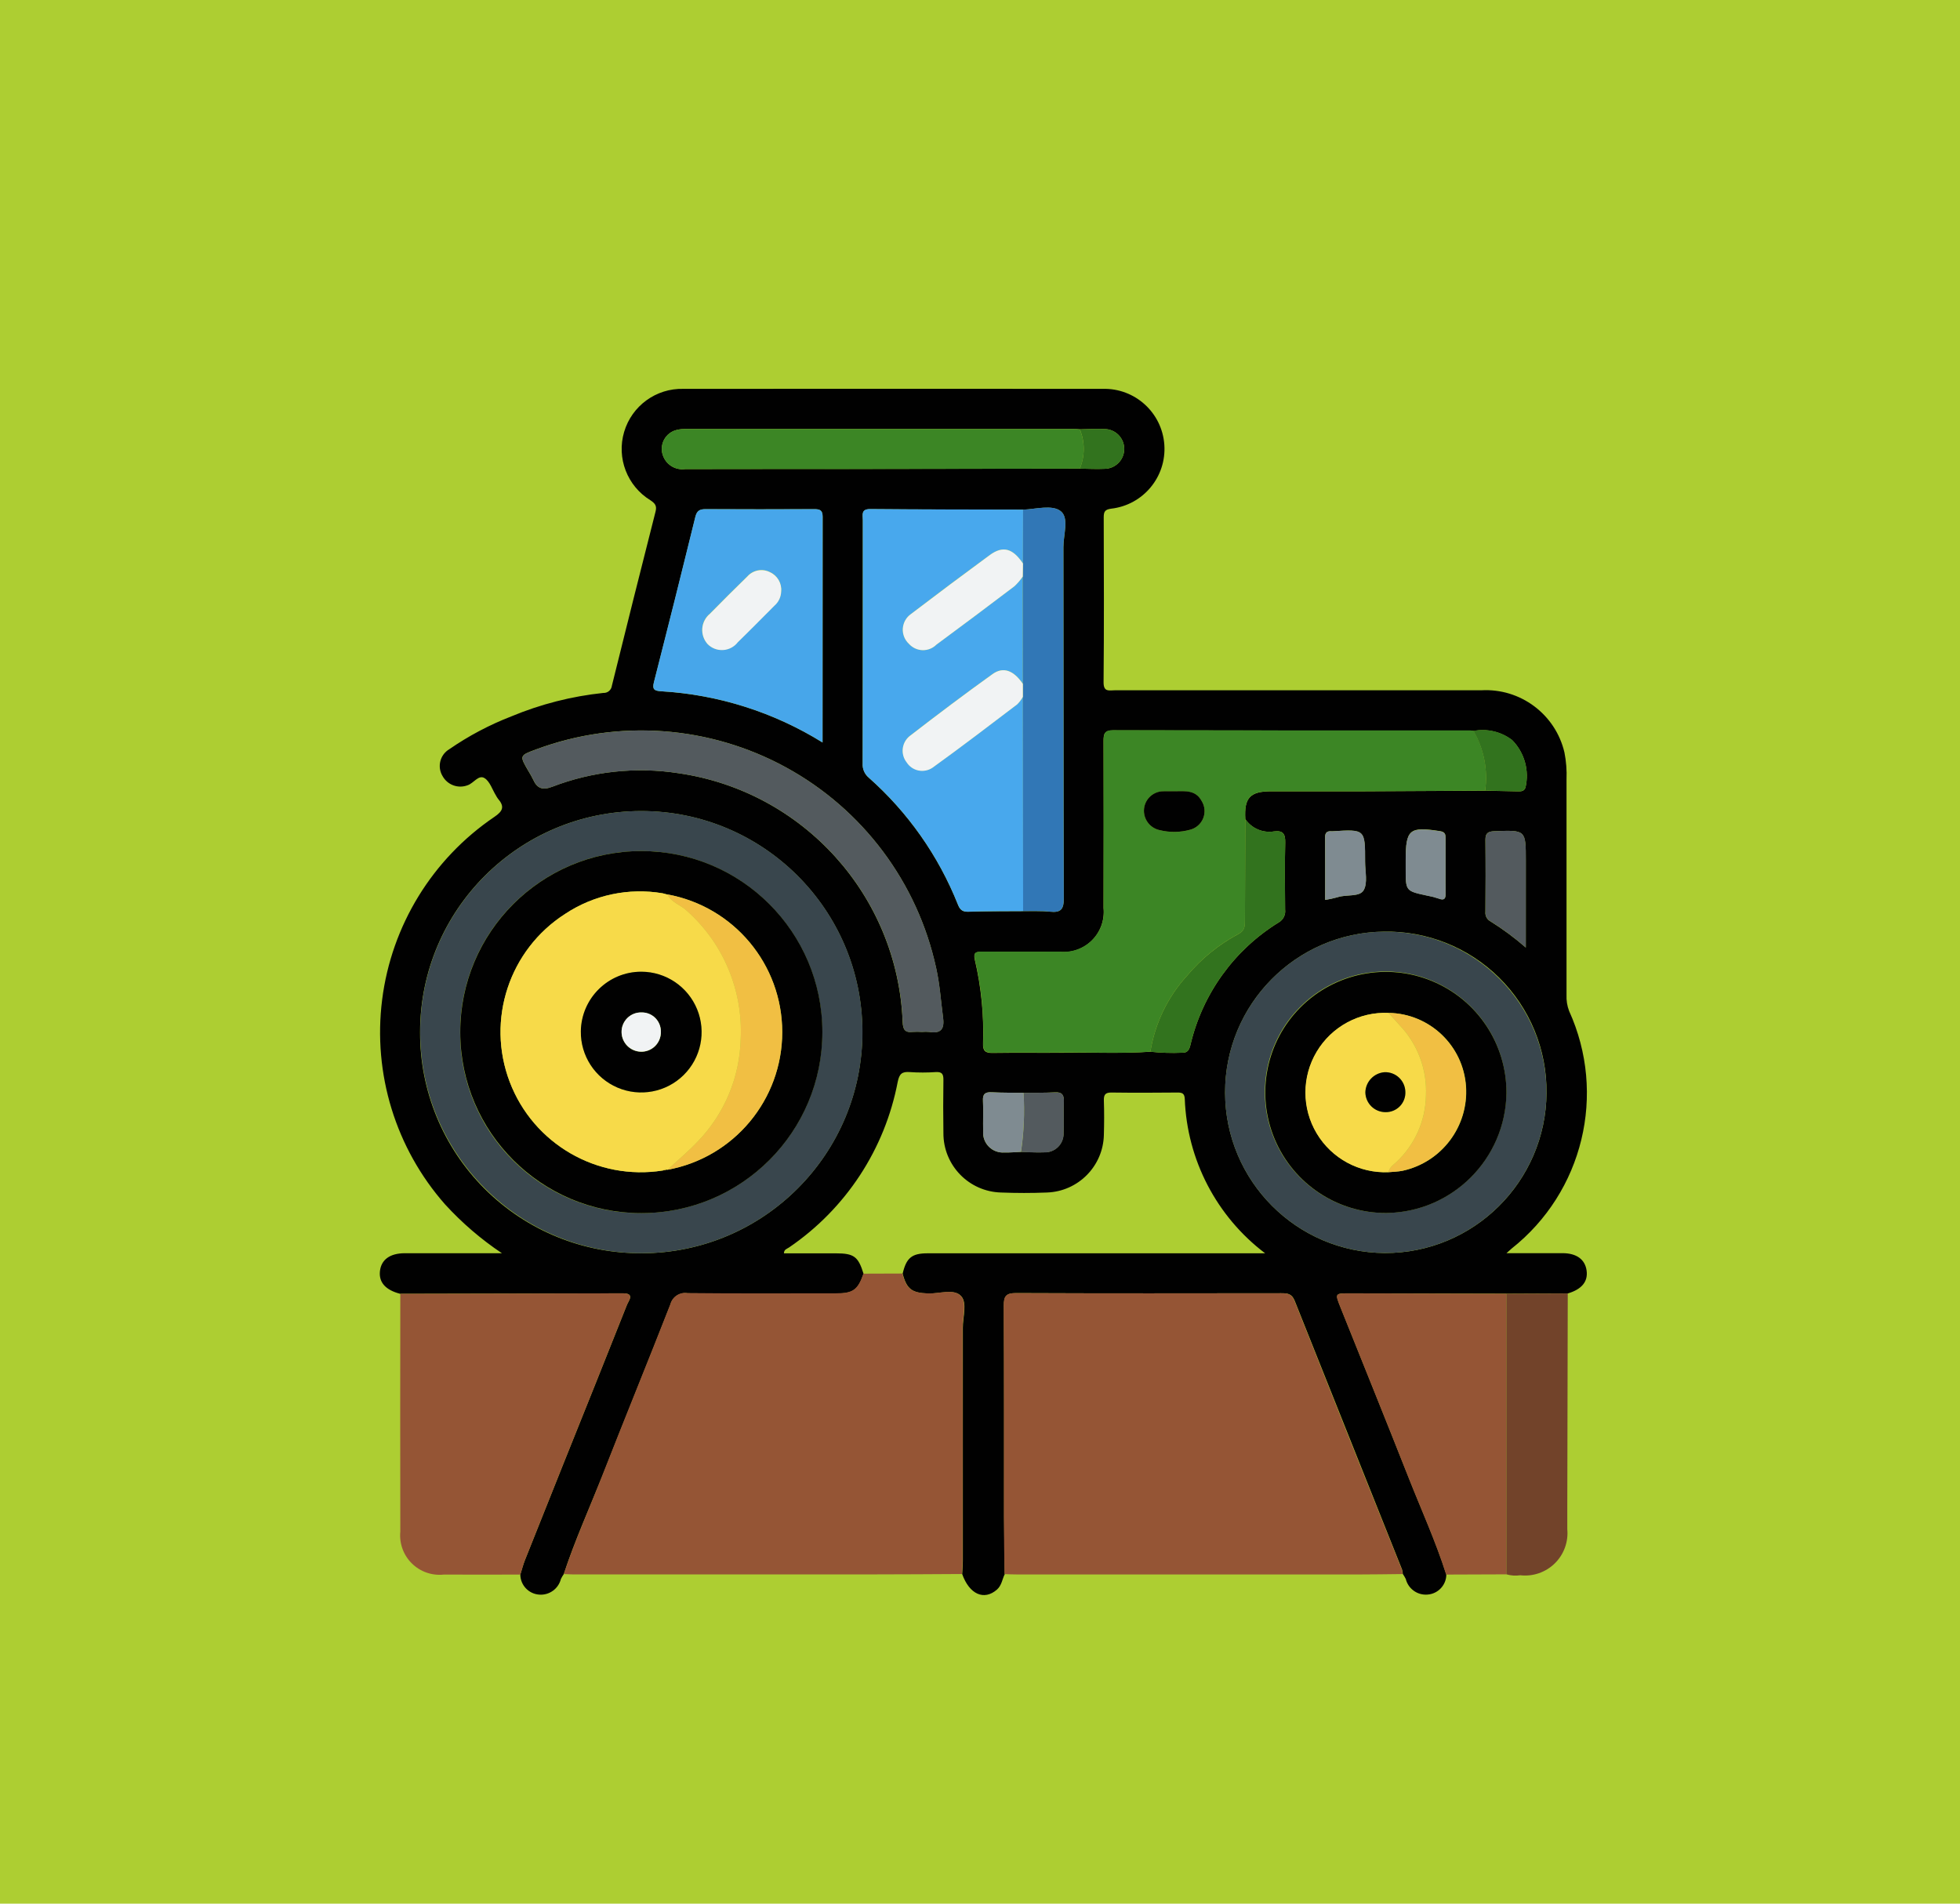
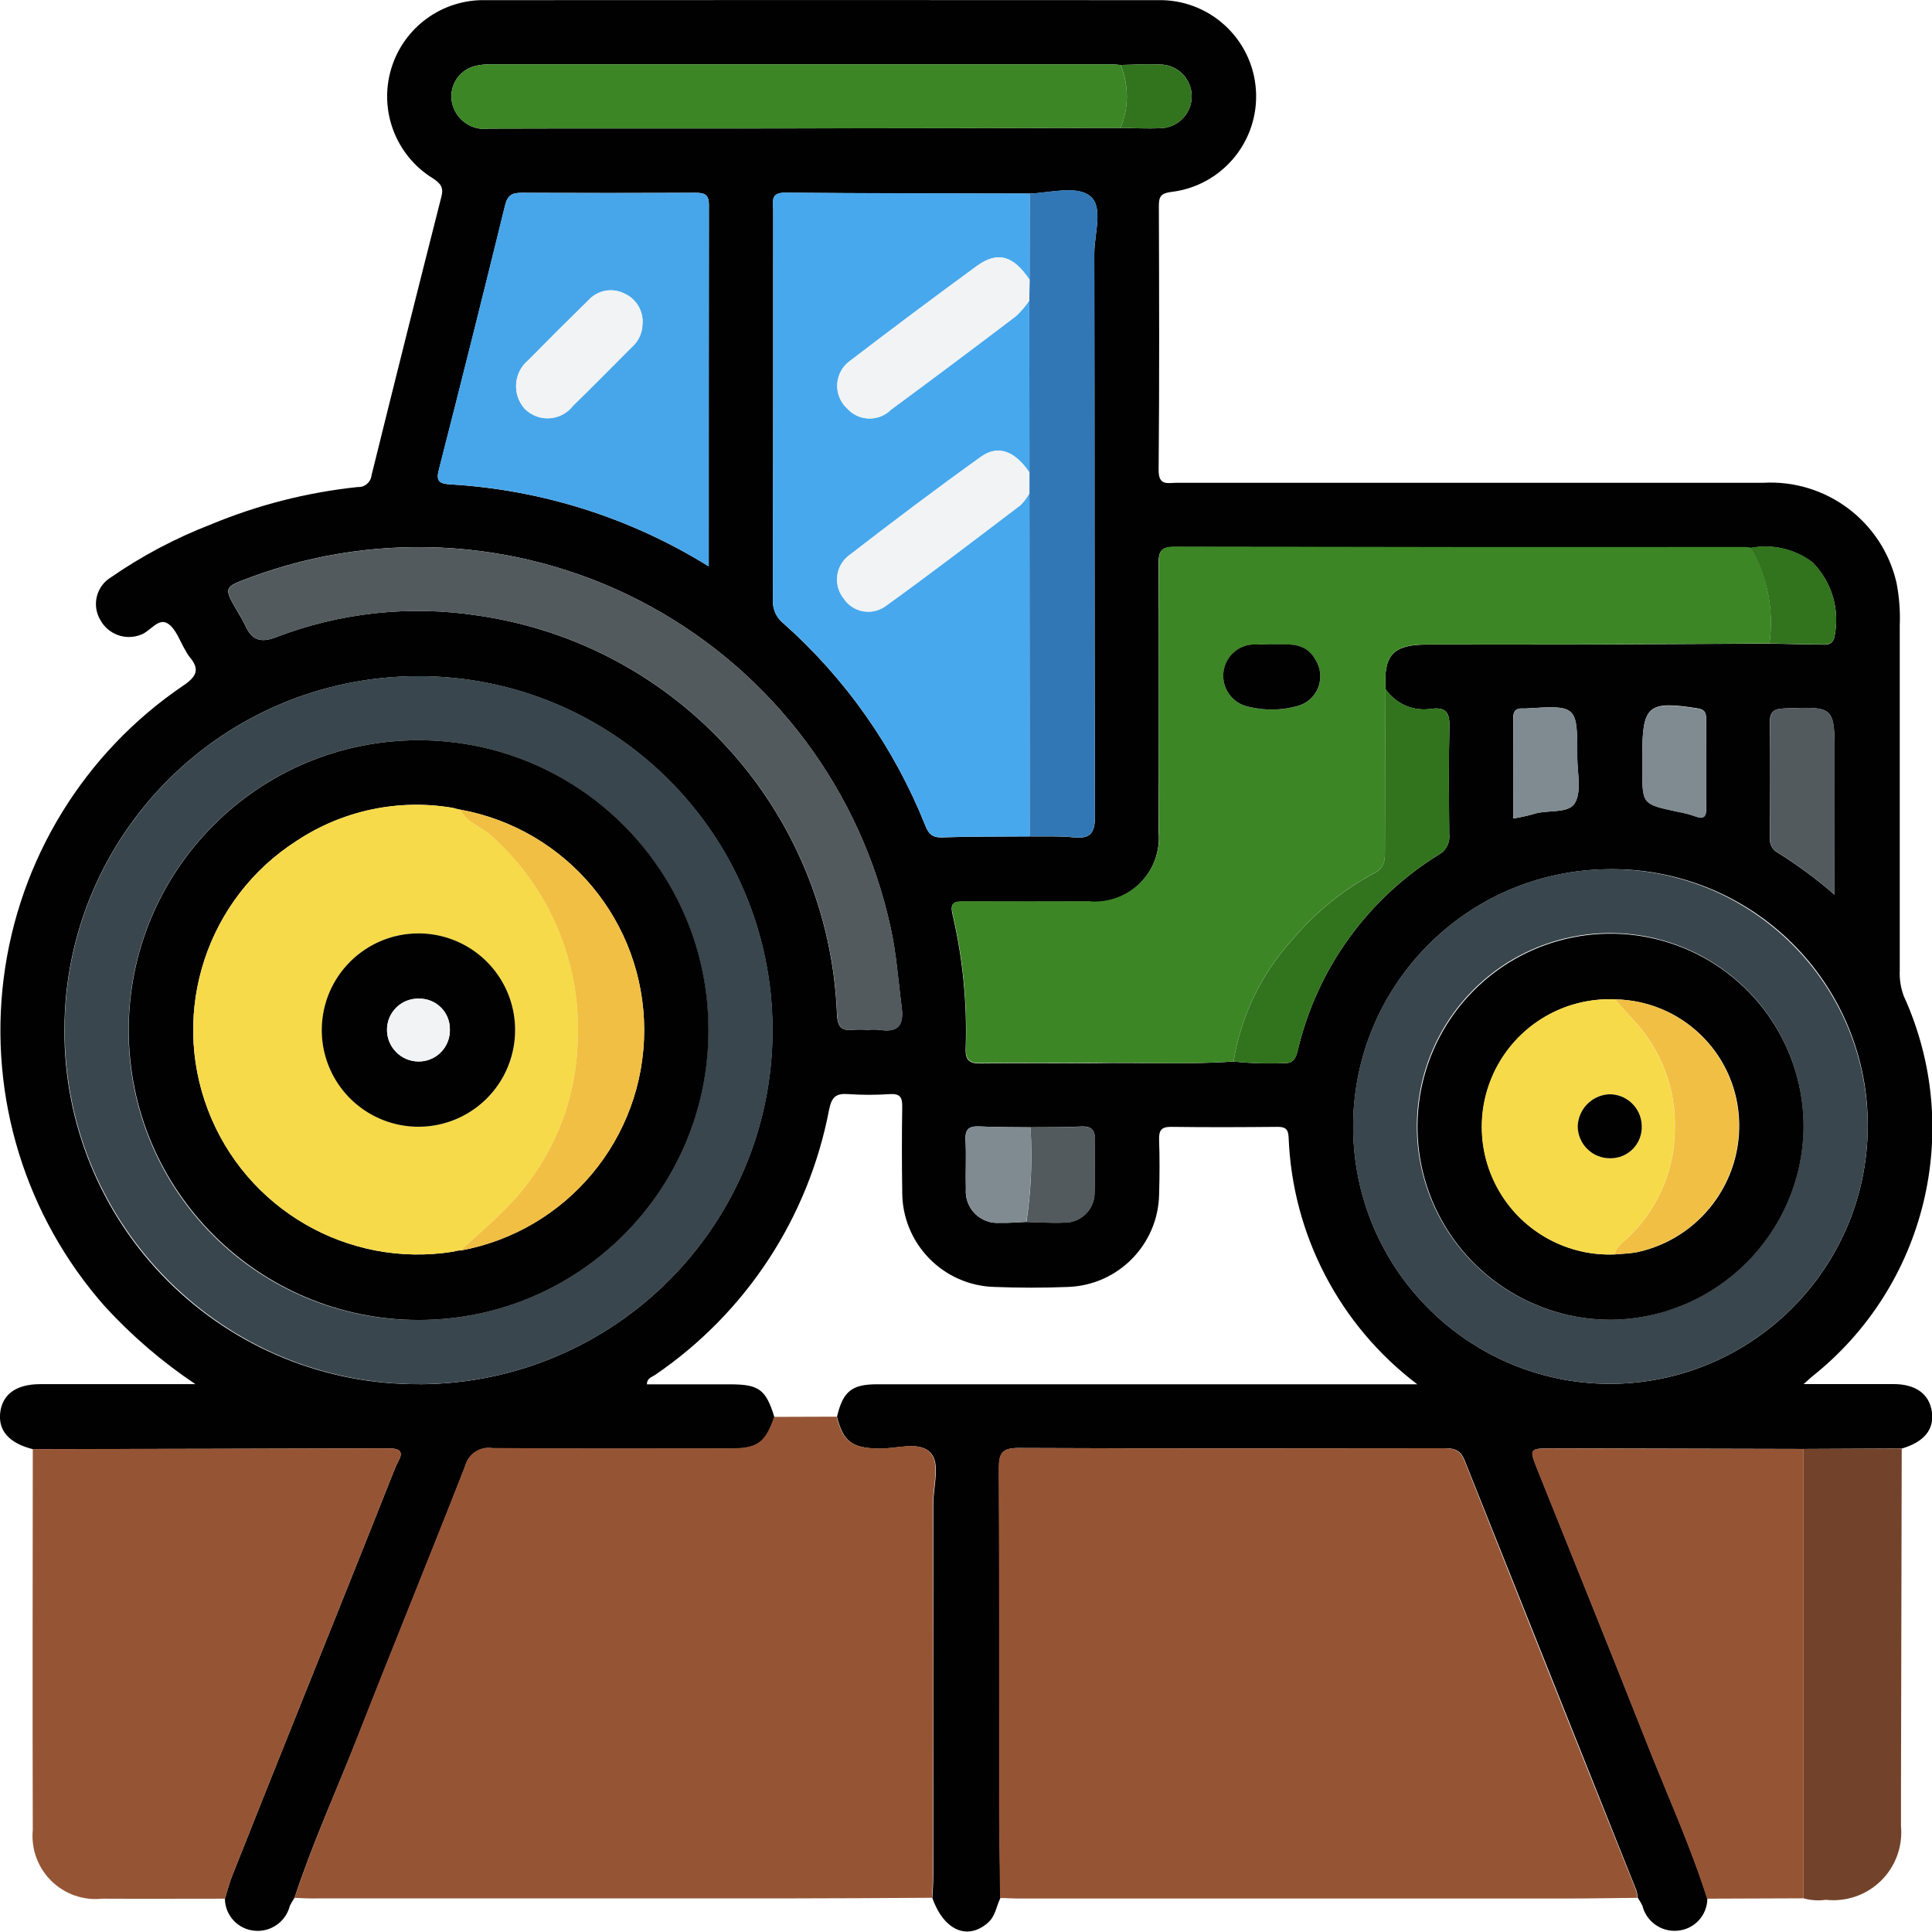
- <svg xmlns="http://www.w3.org/2000/svg" width="105" height="102" viewBox="0 0 105 102">
-   <g transform="translate(-495 -3297)">
-     <rect width="105" height="102" transform="translate(495 3297)" fill="#adce32" />
-     <g transform="translate(-641.072 3149.378)">
-       <path d="M1166.275,231.963a2.051,2.051,0,0,0-.155.263,1.109,1.109,0,0,1-1.162.837,1.087,1.087,0,0,1-1.012-1.073c.082-.26.147-.525.247-.777q1.045-2.633,2.1-5.261c1.124-2.8,2.252-5.607,3.365-8.416.089-.224.441-.619-.227-.617q-5.958.019-11.916.027c-.787-.2-1.159-.616-1.088-1.223s.533-.951,1.333-.952c1.676,0,3.352,0,5.2,0a16.71,16.71,0,0,1-3.042-2.614,13.944,13.944,0,0,1,2.628-20.758c.486-.324.559-.57.2-.986a1.127,1.127,0,0,1-.1-.16c-.2-.321-.325-.751-.611-.935-.325-.208-.587.274-.916.38a1.089,1.089,0,0,1-1.342-.5,1.045,1.045,0,0,1,.364-1.432,16.053,16.053,0,0,1,3.325-1.76,17.611,17.611,0,0,1,4.924-1.256.438.438,0,0,0,.462-.388q1.155-4.673,2.341-9.338c.078-.308-.037-.437-.281-.6a3.222,3.222,0,0,1,1.766-5.967q11.235-.007,22.47,0a3.221,3.221,0,0,1,.452,6.42c-.342.047-.4.165-.4.467.009,2.944.02,5.888-.008,8.832-.005.545.305.432.6.432q9.815,0,19.63,0a4.325,4.325,0,0,1,4.46,3.334,6.14,6.14,0,0,1,.111,1.443q0,5.772,0,11.545a2.143,2.143,0,0,0,.137.859,10.626,10.626,0,0,1-3.082,12.736c-.058.049-.113.1-.271.243,1.082,0,2.039,0,3,0,.753,0,1.207.334,1.291.929s-.263,1.008-1,1.227l-3.287.015q-4.195-.01-8.389-.02c-.8,0-.8,0-.514.727,1.217,3.04,2.447,6.075,3.649,9.121.684,1.736,1.463,3.437,2.027,5.22a1.084,1.084,0,0,1-1.011,1.074,1.106,1.106,0,0,1-1.162-.837,2.008,2.008,0,0,0-.155-.263,1.206,1.206,0,0,0-.044-.245q-2.878-7.2-5.749-14.394c-.155-.392-.393-.408-.726-.407-4.734.006-9.469.013-14.2-.008-.537,0-.659.163-.656.675.021,3.764.009,7.529.013,11.294,0,1.03.022,2.059.034,3.089-.138.277-.16.6-.419.83-.688.6-1.475.255-1.86-.83.012-.251.034-.5.034-.752q0-6.226,0-12.453c0-.583.248-1.341-.1-1.7-.38-.4-1.152-.11-1.752-.13-.872-.029-1.154-.23-1.373-1.065.2-.849.489-1.09,1.345-1.09q8.644,0,17.287,0h.787a10.885,10.885,0,0,1-4.305-8.271c-.014-.284-.126-.345-.384-.343-1.177.011-2.355.016-3.533,0-.342-.006-.428.116-.417.437.021.609.017,1.219,0,1.829a3.16,3.16,0,0,1-3.047,3.091c-.818.033-1.641.032-2.46,0a3.172,3.172,0,0,1-3.089-3.184c-.014-.946-.015-1.892,0-2.838.006-.32-.07-.453-.416-.431a10.148,10.148,0,0,1-1.387,0c-.408-.03-.555.085-.644.518a13.884,13.884,0,0,1-5.823,8.879c-.1.072-.272.1-.274.315.94,0,1.862,0,2.782,0,.971,0,1.2.171,1.485,1.1-.3.869-.557,1.052-1.473,1.052-2.649,0-5.3.015-7.947-.012a.819.819,0,0,0-.925.6c-1.2,3.068-2.447,6.118-3.649,9.186C1167.644,228.448,1166.866,230.169,1166.275,231.963Zm24.629-25.787c-.566-.008-1.133,0-1.7-.029-.344-.017-.494.077-.474.45.028.544-.005,1.091.011,1.636a1.058,1.058,0,0,0,1.141,1.139c.292.01.586-.019.879-.031.418.009.837.042,1.253.022a1,1,0,0,0,1.032-1.037c.023-.564-.007-1.13.013-1.7.013-.345-.1-.494-.462-.477C1192.036,206.18,1191.47,206.171,1190.9,206.176Zm3.014-35.55c-.1-.007-.21-.021-.314-.021q-10.382,0-20.763,0a1.993,1.993,0,0,0-.5.05,1.044,1.044,0,0,0-.732,1.431,1.1,1.1,0,0,0,1.17.669c2.84-.01,5.68,0,8.52-.005q6.311-.006,12.621-.018c.438.005.876.031,1.313.01a1.066,1.066,0,0,0,0-2.132C1194.794,170.588,1194.356,170.619,1193.918,170.626Zm-3.036,25.815c.483.008.969-.018,1.447.031.566.059.735-.122.733-.711-.023-6.276-.009-12.553-.022-18.829,0-.66.311-1.559-.141-1.919s-1.328-.111-2.018-.081c-2.731-.008-5.462-.006-8.192-.031-.5,0-.394.312-.394.585q0,6.52-.008,13.041a.915.915,0,0,0,.324.763,17.927,17.927,0,0,1,4.772,6.786c.1.257.221.406.54.4C1188.908,196.441,1189.9,196.448,1190.882,196.441Zm6.817,7.533a11.331,11.331,0,0,0,1.7.054c.307.016.39-.187.448-.425a10.534,10.534,0,0,1,4.738-6.563.686.686,0,0,0,.332-.677c-.01-1.2-.024-2.4.006-3.592.011-.462-.11-.663-.6-.6a1.558,1.558,0,0,1-1.538-.659c-.068-1.141.252-1.489,1.381-1.491,1.68,0,3.361,0,5.041,0,2.141-.007,4.283-.022,6.425-.033.585.013,1.17.028,1.755.036.164,0,.326.01.406-.2a2.733,2.733,0,0,0-.712-2.545,2.6,2.6,0,0,0-2.076-.489,1.83,1.83,0,0,0-.188-.02q-9.561,0-19.122-.014c-.453,0-.506.191-.505.565q.016,4.479,0,8.957a2.146,2.146,0,0,1-2.352,2.345q-2.083.006-4.165,0c-.3,0-.472.019-.38.417a17.116,17.116,0,0,1,.442,4.5c-.015.392.127.506.507.5,1.262-.019,2.524,0,3.786-.01C1194.589,204,1196.145,204.085,1197.7,203.974Zm-27.236,10.8a11.847,11.847,0,1,0-11.887-11.858A11.8,11.8,0,0,0,1170.464,214.771Zm48.458-8.6a8.547,8.547,0,0,0-8.725-8.634,8.611,8.611,0,0,0,.061,17.221A8.645,8.645,0,0,0,1218.922,206.174Zm-38.784-18.77c0-4.117,0-8.109.006-12.1,0-.365-.17-.4-.463-.4q-2.9.012-5.8,0c-.323,0-.473.078-.558.423q-1.084,4.432-2.217,8.852c-.1.382.022.458.378.482a18.42,18.42,0,0,1,8.657,2.746Zm5.332,15.508a2.3,2.3,0,0,1,.378,0c.613.1.828-.138.746-.753-.119-.893-.176-1.793-.373-2.676a16.161,16.161,0,0,0-21.409-11.715c-.917.337-.917.336-.429,1.172a4.633,4.633,0,0,1,.245.44c.215.483.5.6,1.034.394a13.215,13.215,0,0,1,6.752-.724,14.031,14.031,0,0,1,12.015,13.326c.017.4.116.588.536.535A4.087,4.087,0,0,1,1185.469,202.913Zm32.342-4.52v-4.649c0-1.659,0-1.648-1.693-1.583-.355.014-.475.123-.47.476.015,1.281.01,2.563,0,3.844a.515.515,0,0,0,.277.514A14.845,14.845,0,0,1,1217.811,198.392Zm-10.75-2.551a5.977,5.977,0,0,0,.663-.145c.471-.162,1.173,0,1.395-.369.234-.389.081-1.015.082-1.538,0-1.737,0-1.737-1.736-1.628a.436.436,0,0,1-.063,0c-.229-.017-.346.064-.344.318C1207.066,193.589,1207.061,194.7,1207.061,195.842Zm6.454-1.858c0-.483,0-.966,0-1.449,0-.205-.024-.337-.291-.379-1.643-.258-1.845-.1-1.845,1.544v.5c0,1.162,0,1.161,1.161,1.41a3.981,3.981,0,0,1,.609.157c.293.114.374.006.368-.275C1213.508,194.992,1213.515,194.488,1213.515,193.984Z" fill="#010101" />
-       <path d="M1195.38,371.973c.591-1.793,1.369-3.515,2.057-5.27,1.2-3.067,2.449-6.117,3.649-9.186a.819.819,0,0,1,.925-.6c2.649.027,5.3.013,7.947.012.916,0,1.169-.183,1.473-1.052l2.089-.007c.219.836.5,1.036,1.373,1.065.6.02,1.372-.268,1.752.13.347.363.1,1.121.1,1.7q.012,6.226,0,12.453c0,.251-.022.5-.034.752-1.619.008-3.239.021-4.859.021q-7.858,0-15.717,0C1195.884,372,1195.632,371.981,1195.38,371.973Z" transform="translate(-29.105 -140.011)" fill="#955535" />
-       <path d="M1288.582,375.069c-.012-1.03-.033-2.059-.034-3.089,0-3.764.008-7.529-.013-11.294,0-.512.12-.677.656-.675,4.734.021,9.469.014,14.2.008.333,0,.571.016.726.407q2.856,7.2,5.749,14.394a1.214,1.214,0,0,1,.044.245c-.82.008-1.64.023-2.46.023q-9.058,0-18.116,0C1289.086,375.09,1288.834,375.076,1288.582,375.069Z" transform="translate(-98.696 -143.104)" fill="#955535" />
-       <path d="M1160.735,360.08q5.958-.012,11.916-.027c.668,0,.315.393.227.617-1.112,2.809-2.241,5.611-3.365,8.416q-1.054,2.629-2.1,5.261c-.1.252-.165.518-.247.777-1.367,0-2.735.007-4.1,0a2.112,2.112,0,0,1-2.331-2.3C1160.723,368.575,1160.732,364.328,1160.735,360.08Z" transform="translate(-3.218 -143.135)" fill="#955535" />
-       <path d="M1364.967,375.13c-.565-1.783-1.343-3.484-2.027-5.22-1.2-3.046-2.431-6.081-3.649-9.121-.291-.726-.289-.729.514-.727q4.195.008,8.389.02,0,7.518,0,15.036Z" transform="translate(-151.422 -143.141)" fill="#955535" />
-       <path d="M1395.009,375.133q0-7.518,0-15.036l3.287-.015q-.012,5.752-.025,11.5c0,.377,0,.755,0,1.132a2.271,2.271,0,0,1-2.517,2.469A1.76,1.76,0,0,1,1395.009,375.133Z" transform="translate(-178.237 -143.157)" fill="#72432a" />
-       <path d="M1309.708,244.02c-2.142.012-4.283.027-6.425.033-1.68.006-3.361,0-5.041,0-1.128,0-1.448.35-1.381,1.491q-.012,2.708-.021,5.415c0,.3,0,.559-.338.735a9.356,9.356,0,0,0-2.766,2.245,7.922,7.922,0,0,0-1.961,4.069c-1.554.111-3.11.028-4.665.046-1.262.015-2.525-.009-3.786.01-.38.006-.522-.108-.507-.5a17.116,17.116,0,0,0-.442-4.5c-.092-.4.083-.418.38-.417q2.082.008,4.165,0a2.146,2.146,0,0,0,2.352-2.345q.006-4.478,0-8.957c0-.374.052-.567.505-.565q9.561.022,19.122.014a1.83,1.83,0,0,1,.188.02A5.017,5.017,0,0,1,1309.708,244.02Zm-16.626.037c-.188,0-.377-.007-.565,0a1.048,1.048,0,0,0-1.081.933,1.061,1.061,0,0,0,.849,1.153,3.207,3.207,0,0,0,1.612-.022,1.029,1.029,0,0,0,.622-1.549C1294.188,243.97,1293.621,244.057,1293.081,244.056Z" transform="translate(-94.075 -54.037)" fill="#3c8625" />
-       <path d="M1176.833,281.588a11.847,11.847,0,1,1-.065-23.694,11.847,11.847,0,0,1,.065,23.694Zm-.024-2.148a9.7,9.7,0,1,0-9.717-9.7A9.66,9.66,0,0,0,1176.809,279.44Z" transform="translate(-6.37 -66.817)" fill="#39464d" />
-       <path d="M1267.266,215.482c-.987.007-1.974,0-2.961.03-.319.009-.437-.139-.54-.4a17.927,17.927,0,0,0-4.772-6.786.916.916,0,0,1-.324-.763q.014-6.52.008-13.041c0-.272-.109-.589.394-.585,2.731.025,5.461.024,8.192.031q0,1.443-.006,2.887c-.542-.81-1.068-.969-1.767-.46q-2.135,1.557-4.232,3.166a1.029,1.029,0,0,0-.108,1.6,1.014,1.014,0,0,0,1.472.04q2.1-1.548,4.181-3.13a3.118,3.118,0,0,0,.444-.52l.006,5.751c-.485-.712-1.046-.939-1.623-.526-1.5,1.073-2.972,2.186-4.432,3.314a1.011,1.011,0,0,0-.168,1.416.988.988,0,0,0,1.394.278c1.529-1.1,3.028-2.25,4.531-3.39a1.8,1.8,0,0,0,.3-.4Z" transform="translate(-76.383 -19.041)" fill="#48a8ed" />
-       <path d="M1352.59,292.078a8.645,8.645,0,0,1-8.663,8.586,8.611,8.611,0,1,1,8.663-8.586Zm-2.15,0a6.469,6.469,0,1,0-6.428,6.44A6.518,6.518,0,0,0,1350.44,292.079Z" transform="translate(-133.669 -85.904)" fill="#39464d" />
-       <path d="M1223.4,206.45a18.42,18.42,0,0,0-8.657-2.746c-.356-.024-.476-.1-.378-.482q1.128-4.421,2.217-8.852c.084-.345.235-.425.558-.423q2.9.017,5.8,0c.293,0,.464.036.463.4C1223.4,198.34,1223.4,202.333,1223.4,206.45Zm-2.217-8.093a1.027,1.027,0,0,0-.6-1.036,1.006,1.006,0,0,0-1.213.225q-1.015.99-2.007,2a1.13,1.13,0,0,0-.125,1.625,1.075,1.075,0,0,0,1.619-.1c.663-.645,1.309-1.306,1.964-1.959A1.047,1.047,0,0,0,1221.183,198.357Z" transform="translate(-43.263 -19.045)" fill="#47a6ea" />
-       <path d="M1208.024,256.985a4.087,4.087,0,0,0-.5,0c-.42.053-.519-.133-.536-.535a14.031,14.031,0,0,0-12.015-13.326,13.215,13.215,0,0,0-6.752.724c-.537.2-.819.089-1.034-.394a4.6,4.6,0,0,0-.245-.44c-.488-.835-.488-.835.429-1.172a16.161,16.161,0,0,1,21.409,11.715c.2.883.255,1.783.373,2.676.082.615-.132.857-.746.753A2.3,2.3,0,0,0,1208.024,256.985Z" transform="translate(-22.555 -54.072)" fill="#535a5e" />
-       <path d="M1238.532,179.087q-6.311.009-12.621.018c-2.84,0-5.68-.005-8.52.005a1.1,1.1,0,0,1-1.17-.669,1.044,1.044,0,0,1,.732-1.431,1.993,1.993,0,0,1,.5-.05q10.382,0,20.763,0c.1,0,.209.014.314.021A2.761,2.761,0,0,1,1238.532,179.087Z" transform="translate(-44.612 -6.354)" fill="#3c8625" />
-       <path d="M1292.595,203.058q0-2.875-.006-5.751,0-.347.01-.694,0-1.443.006-2.887c.69-.03,1.558-.285,2.018.081s.14,1.259.141,1.919c.013,6.276,0,12.553.022,18.829,0,.59-.166.77-.733.711-.478-.05-.964-.024-1.447-.031q-.006-5.743-.012-11.485Q1292.594,203.4,1292.595,203.058Z" transform="translate(-101.725 -18.796)" fill="#3177b6" />
-       <path d="M1319.611,272.068a7.922,7.922,0,0,1,1.961-4.069,9.357,9.357,0,0,1,2.766-2.245c.335-.176.337-.434.338-.735q.006-2.707.021-5.415a1.559,1.559,0,0,0,1.538.659c.485-.06.607.141.6.6-.03,1.2-.016,2.395-.006,3.592a.686.686,0,0,1-.332.677,10.535,10.535,0,0,0-4.738,6.563c-.057.238-.141.442-.447.425A11.333,11.333,0,0,1,1319.611,272.068Z" transform="translate(-121.911 -68.094)" fill="#32731e" />
-       <path d="M1392.728,268.346a14.834,14.834,0,0,0-1.883-1.4.515.515,0,0,1-.277-.513c.007-1.281.012-2.563,0-3.844,0-.354.116-.463.471-.476,1.694-.065,1.693-.076,1.693,1.583Z" transform="translate(-174.917 -69.954)" fill="#535a5e" />
-       <path d="M1356.61,265.747c0-1.145,0-2.253,0-3.361,0-.254.115-.336.344-.318a.438.438,0,0,0,.063,0c1.737-.109,1.74-.109,1.736,1.628,0,.523.152,1.149-.082,1.538-.222.369-.924.207-1.395.369A5.967,5.967,0,0,1,1356.61,265.747Z" transform="translate(-149.549 -69.906)" fill="#7f8b91" />
-       <path d="M1375.828,263.7c0,.5-.007,1.008,0,1.512.005.281-.075.389-.368.275a3.981,3.981,0,0,0-.609-.157c-1.161-.249-1.162-.248-1.162-1.41v-.5c0-1.64.2-1.8,1.846-1.544.267.042.292.174.291.379C1375.826,262.731,1375.828,263.214,1375.828,263.7Z" transform="translate(-162.313 -69.713)" fill="#7f8b91" />
-       <path d="M1292.331,317.519c.565-.005,1.131,0,1.7-.021.364-.017.475.132.462.477-.021.565.01,1.131-.013,1.7a1,1,0,0,1-1.031,1.037c-.416.019-.835-.013-1.253-.022A15.006,15.006,0,0,0,1292.331,317.519Z" transform="translate(-101.427 -111.343)" fill="#535a5e" />
-       <path d="M1388.656,244.016a5.017,5.017,0,0,0-.627-3.2,2.6,2.6,0,0,1,2.076.489,2.733,2.733,0,0,1,.712,2.545c-.08.212-.242.2-.406.2C1389.825,244.044,1389.24,244.029,1388.656,244.016Z" transform="translate(-173.023 -54.033)" fill="#32731e" />
-       <path d="M1286.327,317.494a15.005,15.005,0,0,1-.141,3.165c-.293.012-.587.041-.879.031a1.058,1.058,0,0,1-1.141-1.139c-.016-.545.017-1.092-.011-1.636-.02-.373.13-.468.474-.45C1285.193,317.494,1285.761,317.486,1286.327,317.494Z" transform="translate(-95.422 -111.318)" fill="#7f8b91" />
-       <path d="M1304.665,179.082a2.76,2.76,0,0,0,0-2.106c.437-.007.876-.038,1.312-.015a1.066,1.066,0,0,1,0,2.132C1305.542,179.113,1305.1,179.087,1304.665,179.082Z" transform="translate(-110.745 -6.35)" fill="#32731e" />
-       <path d="M1319.89,253.7c.54,0,1.107-.086,1.437.516a1.029,1.029,0,0,1-.622,1.549,3.207,3.207,0,0,1-1.612.022,1.061,1.061,0,0,1-.849-1.153,1.048,1.048,0,0,1,1.081-.933C1319.513,253.7,1319.7,253.7,1319.89,253.7Z" transform="translate(-120.884 -63.683)" fill="#010101" />
-       <path d="M1183.145,285.784a9.7,9.7,0,1,1-.023-19.4,9.7,9.7,0,0,1,.023,19.4Zm1.35-17.079-.214-.057a7.255,7.255,0,0,0-5.232,1.105,7.514,7.514,0,0,0,5.231,13.747l.22-.047.036.008a7.5,7.5,0,0,0-.007-14.755Z" transform="translate(-12.705 -73.161)" fill="#010101" />
-       <path d="M1273.6,228.8q0,.347,0,.693a1.81,1.81,0,0,1-.3.4c-1.5,1.14-3,2.286-4.531,3.39a.988.988,0,0,1-1.394-.278,1.011,1.011,0,0,1,.168-1.416c1.46-1.127,2.932-2.24,4.432-3.314C1272.556,227.856,1273.117,228.084,1273.6,228.8Z" transform="translate(-82.732 -44.533)" fill="#f1f3f4" />
-       <path d="M1273.618,203.255q0,.347-.01.694a3.139,3.139,0,0,1-.444.52q-2.08,1.579-4.181,3.13a1.014,1.014,0,0,1-1.472-.04,1.029,1.029,0,0,1,.108-1.6q2.1-1.6,4.232-3.166C1272.55,202.286,1273.077,202.445,1273.618,203.255Z" transform="translate(-82.744 -25.438)" fill="#f1f3f4" />
-       <path d="M1356.8,298.445a6.518,6.518,0,0,1-6.428,6.44,6.46,6.46,0,1,1,6.428-6.44Zm-6.308-4.281a4.271,4.271,0,1,0,0,8.534c.248-.024.5-.027.745-.075a4.33,4.33,0,0,0,3.4-4.516A4.222,4.222,0,0,0,1350.489,294.164Z" transform="translate(-140.025 -92.269)" fill="#010101" />
-       <path d="M1228.923,207.992a1.046,1.046,0,0,1-.358.762c-.655.653-1.3,1.314-1.964,1.959a1.075,1.075,0,0,1-1.619.1,1.13,1.13,0,0,1,.125-1.625q.993-1.012,2.007-2a1.006,1.006,0,0,1,1.213-.225A1.027,1.027,0,0,1,1228.923,207.992Z" transform="translate(-51.003 -28.68)" fill="#f1f3f4" />
-       <path d="M1190.691,289.867a7.514,7.514,0,0,1-5.23-13.747,7.255,7.255,0,0,1,5.232-1.105l.214.057h.034c.219.441.708.559,1.04.874a8.63,8.63,0,0,1,2.888,6.874,8.189,8.189,0,0,1-2.285,5.475c-.511.542-1.088,1.022-1.635,1.531l-.036-.008A.184.184,0,0,0,1190.691,289.867Zm-1.14-10.652a3.234,3.234,0,1,0,3.225,3.207A3.254,3.254,0,0,0,1189.551,279.215Z" transform="translate(-19.116 -79.528)" fill="#f7da49" />
-       <path d="M1217.322,290.314c.547-.508,1.124-.989,1.635-1.531a8.189,8.189,0,0,0,2.285-5.475,8.63,8.63,0,0,0-2.888-6.874c-.331-.316-.821-.434-1.04-.874a7.5,7.5,0,0,1,.007,14.755Z" transform="translate(-45.491 -80.014)" fill="#f1bf43" />
-       <path d="M1216.33,333.853a.184.184,0,0,1,.22-.047Z" transform="translate(-44.755 -123.513)" fill="#f1bf43" />
-       <path d="M1216.548,275.385l-.214-.057Z" transform="translate(-44.758 -79.841)" fill="#f1bf43" />
-       <path d="M1356.88,309.156a4.271,4.271,0,1,1,0-8.534c.2.217.389.435.585.652a5.117,5.117,0,0,1,1.417,3.773,5,5,0,0,1-1.592,3.574C1357.129,308.771,1356.923,308.9,1356.88,309.156Zm.9-4.311a1.076,1.076,0,0,0-1.11-1.047,1.112,1.112,0,0,0-1.033,1.076,1.078,1.078,0,0,0,1.094,1.065A1.043,1.043,0,0,0,1357.78,304.846Z" transform="translate(-146.421 -98.728)" fill="#f7da49" />
-       <path d="M1370.053,309.193c.042-.252.249-.385.414-.536a5,5,0,0,0,1.592-3.574,5.116,5.116,0,0,0-1.417-3.773c-.2-.217-.39-.434-.585-.652a4.222,4.222,0,0,1,4.137,3.943,4.33,4.33,0,0,1-3.4,4.516C1370.554,309.165,1370.3,309.169,1370.053,309.193Z" transform="translate(-159.594 -98.764)" fill="#f1bf43" />
-       <path d="M1202.236,291.934a3.235,3.235,0,1,1-3.246,3.192A3.238,3.238,0,0,1,1202.236,291.934Zm1.04,3.219a1.016,1.016,0,0,0-1.028-1.034,1.041,1.041,0,0,0-1.076,1.059,1.06,1.06,0,0,0,1.038,1.044A1.041,1.041,0,0,0,1203.276,295.153Z" transform="translate(-31.802 -92.247)" fill="#010101" />
-       <path d="M1367.282,314.26a1.043,1.043,0,0,1-1.049,1.094,1.078,1.078,0,0,1-1.094-1.065,1.112,1.112,0,0,1,1.033-1.076A1.076,1.076,0,0,1,1367.282,314.26Z" transform="translate(-155.923 -108.142)" fill="#010101" />
-       <path d="M1209.72,301.6a1.042,1.042,0,0,1-1.066,1.07,1.06,1.06,0,0,1-1.038-1.044,1.041,1.041,0,0,1,1.076-1.059A1.016,1.016,0,0,1,1209.72,301.6Z" transform="translate(-38.245 -98.699)" fill="#f1f3f4" />
-     </g>
+ <svg xmlns="http://www.w3.org/2000/svg" width="64.652" height="64.635" viewBox="0 0 64.652 64.635">
+   <g id="Grupo_86024" data-name="Grupo 86024" transform="translate(-1156.42 -168.452)">
+     <path id="Trazado_122110" data-name="Trazado 122110" d="M1166.275,231.963a2.051,2.051,0,0,0-.155.263,1.109,1.109,0,0,1-1.162.837,1.087,1.087,0,0,1-1.012-1.073c.082-.26.147-.525.247-.777q1.045-2.633,2.1-5.261c1.124-2.8,2.252-5.607,3.365-8.416.089-.224.441-.619-.227-.617q-5.958.019-11.916.027c-.787-.2-1.159-.616-1.088-1.223s.533-.951,1.333-.952c1.676,0,3.352,0,5.2,0a16.71,16.71,0,0,1-3.042-2.614,13.944,13.944,0,0,1,2.628-20.758c.486-.324.559-.57.2-.986a1.127,1.127,0,0,1-.1-.16c-.2-.321-.325-.751-.611-.935-.325-.208-.587.274-.916.38a1.089,1.089,0,0,1-1.342-.5,1.045,1.045,0,0,1,.364-1.432,16.053,16.053,0,0,1,3.325-1.76,17.611,17.611,0,0,1,4.924-1.256.438.438,0,0,0,.462-.388q1.155-4.673,2.341-9.338c.078-.308-.037-.437-.281-.6a3.222,3.222,0,0,1,1.766-5.967q11.235-.007,22.47,0a3.221,3.221,0,0,1,.452,6.42c-.342.047-.4.165-.4.467.009,2.944.02,5.888-.008,8.832-.005.545.305.432.6.432q9.815,0,19.63,0a4.325,4.325,0,0,1,4.46,3.334,6.14,6.14,0,0,1,.111,1.443q0,5.772,0,11.545a2.143,2.143,0,0,0,.137.859,10.626,10.626,0,0,1-3.082,12.736c-.058.049-.113.1-.271.243,1.082,0,2.039,0,3,0,.753,0,1.207.334,1.291.929s-.263,1.008-1,1.227l-3.287.015q-4.195-.01-8.389-.02c-.8,0-.8,0-.514.727,1.217,3.04,2.447,6.075,3.649,9.121.684,1.736,1.463,3.437,2.027,5.22a1.084,1.084,0,0,1-1.011,1.074,1.106,1.106,0,0,1-1.162-.837,2.008,2.008,0,0,0-.155-.263,1.206,1.206,0,0,0-.044-.245q-2.878-7.2-5.749-14.394c-.155-.392-.393-.408-.726-.407-4.734.006-9.469.013-14.2-.008-.537,0-.659.163-.656.675.021,3.764.009,7.529.013,11.294,0,1.03.022,2.059.034,3.089-.138.277-.16.6-.419.83-.688.6-1.475.255-1.86-.83.012-.251.034-.5.034-.752q0-6.226,0-12.453c0-.583.248-1.341-.1-1.7-.38-.4-1.152-.11-1.752-.13-.872-.029-1.154-.23-1.373-1.065.2-.849.489-1.09,1.345-1.09q8.644,0,17.287,0h.787a10.885,10.885,0,0,1-4.305-8.271c-.014-.284-.126-.345-.384-.343-1.177.011-2.355.016-3.533,0-.342-.006-.428.116-.417.437.021.609.017,1.219,0,1.829a3.16,3.16,0,0,1-3.047,3.091c-.818.033-1.641.032-2.46,0a3.172,3.172,0,0,1-3.089-3.184c-.014-.946-.015-1.892,0-2.838.006-.32-.07-.453-.416-.431a10.148,10.148,0,0,1-1.387,0c-.408-.03-.555.085-.644.518a13.884,13.884,0,0,1-5.823,8.879c-.1.072-.272.1-.274.315.94,0,1.862,0,2.782,0,.971,0,1.2.171,1.485,1.1-.3.869-.557,1.052-1.473,1.052-2.649,0-5.3.015-7.947-.012a.819.819,0,0,0-.925.6c-1.2,3.068-2.447,6.118-3.649,9.186C1167.644,228.448,1166.866,230.169,1166.275,231.963Zm24.629-25.787c-.566-.008-1.133,0-1.7-.029-.344-.017-.494.077-.474.45.028.544-.005,1.091.011,1.636a1.058,1.058,0,0,0,1.141,1.139c.292.01.586-.019.879-.031.418.009.837.042,1.253.022a1,1,0,0,0,1.032-1.037c.023-.564-.007-1.13.013-1.7.013-.345-.1-.494-.462-.477C1192.036,206.18,1191.47,206.171,1190.9,206.176Zm3.014-35.55c-.1-.007-.21-.021-.314-.021q-10.382,0-20.763,0a1.993,1.993,0,0,0-.5.05,1.044,1.044,0,0,0-.732,1.431,1.1,1.1,0,0,0,1.17.669c2.84-.01,5.68,0,8.52-.005q6.311-.006,12.621-.018c.438.005.876.031,1.313.01a1.066,1.066,0,0,0,0-2.132C1194.794,170.588,1194.356,170.619,1193.918,170.626Zm-3.036,25.815c.483.008.969-.018,1.447.031.566.059.735-.122.733-.711-.023-6.276-.009-12.553-.022-18.829,0-.66.311-1.559-.141-1.919s-1.328-.111-2.018-.081c-2.731-.008-5.462-.006-8.192-.031-.5,0-.394.312-.394.585q0,6.52-.008,13.041a.915.915,0,0,0,.324.763,17.927,17.927,0,0,1,4.772,6.786c.1.257.221.406.54.4C1188.908,196.441,1189.9,196.448,1190.882,196.441Zm6.817,7.533a11.331,11.331,0,0,0,1.7.054c.307.016.39-.187.448-.425a10.534,10.534,0,0,1,4.738-6.563.686.686,0,0,0,.332-.677c-.01-1.2-.024-2.4.006-3.592.011-.462-.11-.663-.6-.6a1.558,1.558,0,0,1-1.538-.659c-.068-1.141.252-1.489,1.381-1.491,1.68,0,3.361,0,5.041,0,2.141-.007,4.283-.022,6.425-.033.585.013,1.17.028,1.755.036.164,0,.326.01.406-.2a2.733,2.733,0,0,0-.712-2.545,2.6,2.6,0,0,0-2.076-.489,1.83,1.83,0,0,0-.188-.02q-9.561,0-19.122-.014c-.453,0-.506.191-.505.565q.016,4.479,0,8.957a2.146,2.146,0,0,1-2.352,2.345q-2.083.006-4.165,0c-.3,0-.472.019-.38.417a17.116,17.116,0,0,1,.442,4.5c-.015.392.127.506.507.5,1.262-.019,2.524,0,3.786-.01C1194.589,204,1196.145,204.085,1197.7,203.974Zm-27.236,10.8a11.847,11.847,0,1,0-11.887-11.858A11.8,11.8,0,0,0,1170.464,214.771Zm48.458-8.6a8.547,8.547,0,0,0-8.725-8.634,8.611,8.611,0,0,0,.061,17.221A8.645,8.645,0,0,0,1218.922,206.174Zm-38.784-18.77c0-4.117,0-8.109.006-12.1,0-.365-.17-.4-.463-.4q-2.9.012-5.8,0c-.323,0-.473.078-.558.423q-1.084,4.432-2.217,8.852c-.1.382.022.458.378.482a18.42,18.42,0,0,1,8.657,2.746Zm5.332,15.508a2.3,2.3,0,0,1,.378,0c.613.1.828-.138.746-.753-.119-.893-.176-1.793-.373-2.676a16.161,16.161,0,0,0-21.409-11.715c-.917.337-.917.336-.429,1.172a4.633,4.633,0,0,1,.245.44c.215.483.5.6,1.034.394a13.215,13.215,0,0,1,6.752-.724,14.031,14.031,0,0,1,12.015,13.326c.017.4.116.588.536.535A4.087,4.087,0,0,1,1185.469,202.913Zm32.342-4.52v-4.649c0-1.659,0-1.648-1.693-1.583-.355.014-.475.123-.47.476.015,1.281.01,2.563,0,3.844a.515.515,0,0,0,.277.514A14.845,14.845,0,0,1,1217.811,198.392Zm-10.75-2.551a5.977,5.977,0,0,0,.663-.145c.471-.162,1.173,0,1.395-.369.234-.389.081-1.015.082-1.538,0-1.737,0-1.737-1.736-1.628a.436.436,0,0,1-.063,0c-.229-.017-.346.064-.344.318C1207.066,193.589,1207.061,194.7,1207.061,195.842Zm6.454-1.858c0-.483,0-.966,0-1.449,0-.205-.024-.337-.291-.379-1.643-.258-1.845-.1-1.845,1.544v.5c0,1.162,0,1.161,1.161,1.41a3.981,3.981,0,0,1,.609.157c.293.114.374.006.368-.275C1213.508,194.992,1213.515,194.488,1213.515,193.984Z" fill="#010101" />
+     <path id="Trazado_122111" data-name="Trazado 122111" d="M1195.38,371.973c.591-1.793,1.369-3.515,2.057-5.27,1.2-3.067,2.449-6.117,3.649-9.186a.819.819,0,0,1,.925-.6c2.649.027,5.3.013,7.947.012.916,0,1.169-.183,1.473-1.052l2.089-.007c.219.836.5,1.036,1.373,1.065.6.02,1.372-.268,1.752.13.347.363.1,1.121.1,1.7q.012,6.226,0,12.453c0,.251-.022.5-.034.752-1.619.008-3.239.021-4.859.021q-7.858,0-15.717,0C1195.884,372,1195.632,371.981,1195.38,371.973Z" transform="translate(-29.105 -140.011)" fill="#955535" />
+     <path id="Trazado_122112" data-name="Trazado 122112" d="M1288.582,375.069c-.012-1.03-.033-2.059-.034-3.089,0-3.764.008-7.529-.013-11.294,0-.512.12-.677.656-.675,4.734.021,9.469.014,14.2.008.333,0,.571.016.726.407q2.856,7.2,5.749,14.394a1.214,1.214,0,0,1,.044.245c-.82.008-1.64.023-2.46.023q-9.058,0-18.116,0C1289.086,375.09,1288.834,375.076,1288.582,375.069Z" transform="translate(-98.696 -143.104)" fill="#955535" />
+     <path id="Trazado_122113" data-name="Trazado 122113" d="M1160.735,360.08q5.958-.012,11.916-.027c.668,0,.315.393.227.617-1.112,2.809-2.241,5.611-3.365,8.416q-1.054,2.629-2.1,5.261c-.1.252-.165.518-.247.777-1.367,0-2.735.007-4.1,0a2.112,2.112,0,0,1-2.331-2.3C1160.723,368.575,1160.732,364.328,1160.735,360.08Z" transform="translate(-3.218 -143.135)" fill="#955535" />
+     <path id="Trazado_122114" data-name="Trazado 122114" d="M1364.967,375.13c-.565-1.783-1.343-3.484-2.027-5.22-1.2-3.046-2.431-6.081-3.649-9.121-.291-.726-.289-.729.514-.727q4.195.008,8.389.02,0,7.518,0,15.036Z" transform="translate(-151.422 -143.141)" fill="#955535" />
+     <path id="Trazado_122115" data-name="Trazado 122115" d="M1395.009,375.133q0-7.518,0-15.036l3.287-.015q-.012,5.752-.025,11.5c0,.377,0,.755,0,1.132a2.271,2.271,0,0,1-2.517,2.469A1.76,1.76,0,0,1,1395.009,375.133Z" transform="translate(-178.237 -143.157)" fill="#72432a" />
+     <path id="Trazado_122116" data-name="Trazado 122116" d="M1309.708,244.02c-2.142.012-4.283.027-6.425.033-1.68.006-3.361,0-5.041,0-1.128,0-1.448.35-1.381,1.491q-.012,2.708-.021,5.415c0,.3,0,.559-.338.735a9.356,9.356,0,0,0-2.766,2.245,7.922,7.922,0,0,0-1.961,4.069c-1.554.111-3.11.028-4.665.046-1.262.015-2.525-.009-3.786.01-.38.006-.522-.108-.507-.5a17.116,17.116,0,0,0-.442-4.5c-.092-.4.083-.418.38-.417q2.082.008,4.165,0a2.146,2.146,0,0,0,2.352-2.345q.006-4.478,0-8.957c0-.374.052-.567.505-.565q9.561.022,19.122.014a1.83,1.83,0,0,1,.188.02A5.017,5.017,0,0,1,1309.708,244.02Zm-16.626.037c-.188,0-.377-.007-.565,0a1.048,1.048,0,0,0-1.081.933,1.061,1.061,0,0,0,.849,1.153,3.207,3.207,0,0,0,1.612-.022,1.029,1.029,0,0,0,.622-1.549C1294.188,243.97,1293.621,244.057,1293.081,244.056Z" transform="translate(-94.075 -54.037)" fill="#3c8625" />
+     <path id="Trazado_122117" data-name="Trazado 122117" d="M1176.833,281.588a11.847,11.847,0,1,1-.065-23.694,11.847,11.847,0,0,1,.065,23.694Zm-.024-2.148a9.7,9.7,0,1,0-9.717-9.7A9.66,9.66,0,0,0,1176.809,279.44Z" transform="translate(-6.37 -66.817)" fill="#39464d" />
+     <path id="Trazado_122118" data-name="Trazado 122118" d="M1267.266,215.482c-.987.007-1.974,0-2.961.03-.319.009-.437-.139-.54-.4a17.927,17.927,0,0,0-4.772-6.786.916.916,0,0,1-.324-.763q.014-6.52.008-13.041c0-.272-.109-.589.394-.585,2.731.025,5.461.024,8.192.031q0,1.443-.006,2.887c-.542-.81-1.068-.969-1.767-.46q-2.135,1.557-4.232,3.166a1.029,1.029,0,0,0-.108,1.6,1.014,1.014,0,0,0,1.472.04q2.1-1.548,4.181-3.13a3.118,3.118,0,0,0,.444-.52l.006,5.751c-.485-.712-1.046-.939-1.623-.526-1.5,1.073-2.972,2.186-4.432,3.314a1.011,1.011,0,0,0-.168,1.416.988.988,0,0,0,1.394.278c1.529-1.1,3.028-2.25,4.531-3.39a1.8,1.8,0,0,0,.3-.4Z" transform="translate(-76.383 -19.041)" fill="#48a8ed" />
+     <path id="Trazado_122119" data-name="Trazado 122119" d="M1352.59,292.078a8.645,8.645,0,0,1-8.663,8.586,8.611,8.611,0,1,1,8.663-8.586Zm-2.15,0a6.469,6.469,0,1,0-6.428,6.44A6.518,6.518,0,0,0,1350.44,292.079Z" transform="translate(-133.669 -85.904)" fill="#39464d" />
+     <path id="Trazado_122120" data-name="Trazado 122120" d="M1223.4,206.45a18.42,18.42,0,0,0-8.657-2.746c-.356-.024-.476-.1-.378-.482q1.128-4.421,2.217-8.852c.084-.345.235-.425.558-.423q2.9.017,5.8,0c.293,0,.464.036.463.4C1223.4,198.34,1223.4,202.333,1223.4,206.45Zm-2.217-8.093a1.027,1.027,0,0,0-.6-1.036,1.006,1.006,0,0,0-1.213.225q-1.015.99-2.007,2a1.13,1.13,0,0,0-.125,1.625,1.075,1.075,0,0,0,1.619-.1c.663-.645,1.309-1.306,1.964-1.959A1.047,1.047,0,0,0,1221.183,198.357Z" transform="translate(-43.263 -19.045)" fill="#47a6ea" />
+     <path id="Trazado_122121" data-name="Trazado 122121" d="M1208.024,256.985a4.087,4.087,0,0,0-.5,0c-.42.053-.519-.133-.536-.535a14.031,14.031,0,0,0-12.015-13.326,13.215,13.215,0,0,0-6.752.724c-.537.2-.819.089-1.034-.394a4.6,4.6,0,0,0-.245-.44c-.488-.835-.488-.835.429-1.172a16.161,16.161,0,0,1,21.409,11.715c.2.883.255,1.783.373,2.676.082.615-.132.857-.746.753A2.3,2.3,0,0,0,1208.024,256.985Z" transform="translate(-22.555 -54.072)" fill="#535a5e" />
+     <path id="Trazado_122122" data-name="Trazado 122122" d="M1238.532,179.087q-6.311.009-12.621.018c-2.84,0-5.68-.005-8.52.005a1.1,1.1,0,0,1-1.17-.669,1.044,1.044,0,0,1,.732-1.431,1.993,1.993,0,0,1,.5-.05q10.382,0,20.763,0c.1,0,.209.014.314.021A2.761,2.761,0,0,1,1238.532,179.087Z" transform="translate(-44.612 -6.354)" fill="#3c8625" />
+     <path id="Trazado_122123" data-name="Trazado 122123" d="M1292.595,203.058q0-2.875-.006-5.751,0-.347.01-.694,0-1.443.006-2.887c.69-.03,1.558-.285,2.018.081s.14,1.259.141,1.919c.013,6.276,0,12.553.022,18.829,0,.59-.166.77-.733.711-.478-.05-.964-.024-1.447-.031q-.006-5.743-.012-11.485Q1292.594,203.4,1292.595,203.058Z" transform="translate(-101.725 -18.796)" fill="#3177b6" />
+     <path id="Trazado_122124" data-name="Trazado 122124" d="M1319.611,272.068a7.922,7.922,0,0,1,1.961-4.069,9.357,9.357,0,0,1,2.766-2.245c.335-.176.337-.434.338-.735q.006-2.707.021-5.415a1.559,1.559,0,0,0,1.538.659c.485-.06.607.141.6.6-.03,1.2-.016,2.395-.006,3.592a.686.686,0,0,1-.332.677,10.535,10.535,0,0,0-4.738,6.563c-.057.238-.141.442-.447.425A11.333,11.333,0,0,1,1319.611,272.068Z" transform="translate(-121.911 -68.094)" fill="#32731e" />
+     <path id="Trazado_122125" data-name="Trazado 122125" d="M1392.728,268.346a14.834,14.834,0,0,0-1.883-1.4.515.515,0,0,1-.277-.513c.007-1.281.012-2.563,0-3.844,0-.354.116-.463.471-.476,1.694-.065,1.693-.076,1.693,1.583Z" transform="translate(-174.917 -69.954)" fill="#535a5e" />
+     <path id="Trazado_122126" data-name="Trazado 122126" d="M1356.61,265.747c0-1.145,0-2.253,0-3.361,0-.254.115-.336.344-.318a.438.438,0,0,0,.063,0c1.737-.109,1.74-.109,1.736,1.628,0,.523.152,1.149-.082,1.538-.222.369-.924.207-1.395.369A5.967,5.967,0,0,1,1356.61,265.747Z" transform="translate(-149.549 -69.906)" fill="#7f8b91" />
+     <path id="Trazado_122127" data-name="Trazado 122127" d="M1375.828,263.7c0,.5-.007,1.008,0,1.512.005.281-.075.389-.368.275a3.981,3.981,0,0,0-.609-.157c-1.161-.249-1.162-.248-1.162-1.41v-.5c0-1.64.2-1.8,1.846-1.544.267.042.292.174.291.379C1375.826,262.731,1375.828,263.214,1375.828,263.7Z" transform="translate(-162.313 -69.713)" fill="#7f8b91" />
+     <path id="Trazado_122128" data-name="Trazado 122128" d="M1292.331,317.519c.565-.005,1.131,0,1.7-.021.364-.017.475.132.462.477-.021.565.01,1.131-.013,1.7a1,1,0,0,1-1.031,1.037c-.416.019-.835-.013-1.253-.022A15.006,15.006,0,0,0,1292.331,317.519Z" transform="translate(-101.427 -111.343)" fill="#535a5e" />
+     <path id="Trazado_122129" data-name="Trazado 122129" d="M1388.656,244.016a5.017,5.017,0,0,0-.627-3.2,2.6,2.6,0,0,1,2.076.489,2.733,2.733,0,0,1,.712,2.545c-.08.212-.242.2-.406.2C1389.825,244.044,1389.24,244.029,1388.656,244.016Z" transform="translate(-173.023 -54.033)" fill="#32731e" />
+     <path id="Trazado_122130" data-name="Trazado 122130" d="M1286.327,317.494a15.005,15.005,0,0,1-.141,3.165c-.293.012-.587.041-.879.031a1.058,1.058,0,0,1-1.141-1.139c-.016-.545.017-1.092-.011-1.636-.02-.373.13-.468.474-.45C1285.193,317.494,1285.761,317.486,1286.327,317.494Z" transform="translate(-95.422 -111.318)" fill="#7f8b91" />
+     <path id="Trazado_122131" data-name="Trazado 122131" d="M1304.665,179.082a2.76,2.76,0,0,0,0-2.106c.437-.007.876-.038,1.312-.015a1.066,1.066,0,0,1,0,2.132C1305.542,179.113,1305.1,179.087,1304.665,179.082Z" transform="translate(-110.745 -6.35)" fill="#32731e" />
+     <path id="Trazado_122132" data-name="Trazado 122132" d="M1319.89,253.7c.54,0,1.107-.086,1.437.516a1.029,1.029,0,0,1-.622,1.549,3.207,3.207,0,0,1-1.612.022,1.061,1.061,0,0,1-.849-1.153,1.048,1.048,0,0,1,1.081-.933C1319.513,253.7,1319.7,253.7,1319.89,253.7Z" transform="translate(-120.884 -63.683)" fill="#010101" />
+     <path id="Trazado_122133" data-name="Trazado 122133" d="M1183.145,285.784a9.7,9.7,0,1,1-.023-19.4,9.7,9.7,0,0,1,.023,19.4Zm1.35-17.079-.214-.057a7.255,7.255,0,0,0-5.232,1.105,7.514,7.514,0,0,0,5.231,13.747l.22-.047.036.008a7.5,7.5,0,0,0-.007-14.755Z" transform="translate(-12.705 -73.161)" fill="#010101" />
+     <path id="Trazado_122134" data-name="Trazado 122134" d="M1273.6,228.8q0,.347,0,.693a1.81,1.81,0,0,1-.3.4c-1.5,1.14-3,2.286-4.531,3.39a.988.988,0,0,1-1.394-.278,1.011,1.011,0,0,1,.168-1.416c1.46-1.127,2.932-2.24,4.432-3.314C1272.556,227.856,1273.117,228.084,1273.6,228.8Z" transform="translate(-82.732 -44.533)" fill="#f1f3f4" />
+     <path id="Trazado_122135" data-name="Trazado 122135" d="M1273.618,203.255q0,.347-.01.694a3.139,3.139,0,0,1-.444.52q-2.08,1.579-4.181,3.13a1.014,1.014,0,0,1-1.472-.04,1.029,1.029,0,0,1,.108-1.6q2.1-1.6,4.232-3.166C1272.55,202.286,1273.077,202.445,1273.618,203.255Z" transform="translate(-82.744 -25.438)" fill="#f1f3f4" />
+     <path id="Trazado_122136" data-name="Trazado 122136" d="M1356.8,298.445a6.518,6.518,0,0,1-6.428,6.44,6.46,6.46,0,1,1,6.428-6.44Zm-6.308-4.281a4.271,4.271,0,1,0,0,8.534c.248-.024.5-.027.745-.075a4.33,4.33,0,0,0,3.4-4.516A4.222,4.222,0,0,0,1350.489,294.164Z" transform="translate(-140.025 -92.269)" fill="#010101" />
+     <path id="Trazado_122137" data-name="Trazado 122137" d="M1228.923,207.992a1.046,1.046,0,0,1-.358.762c-.655.653-1.3,1.314-1.964,1.959a1.075,1.075,0,0,1-1.619.1,1.13,1.13,0,0,1,.125-1.625q.993-1.012,2.007-2a1.006,1.006,0,0,1,1.213-.225A1.027,1.027,0,0,1,1228.923,207.992Z" transform="translate(-51.003 -28.68)" fill="#f1f3f4" />
+     <path id="Trazado_122138" data-name="Trazado 122138" d="M1190.691,289.867a7.514,7.514,0,0,1-5.23-13.747,7.255,7.255,0,0,1,5.232-1.105l.214.057h.034c.219.441.708.559,1.04.874a8.63,8.63,0,0,1,2.888,6.874,8.189,8.189,0,0,1-2.285,5.475c-.511.542-1.088,1.022-1.635,1.531l-.036-.008A.184.184,0,0,0,1190.691,289.867Zm-1.14-10.652a3.234,3.234,0,1,0,3.225,3.207A3.254,3.254,0,0,0,1189.551,279.215Z" transform="translate(-19.116 -79.528)" fill="#f7da49" />
+     <path id="Trazado_122139" data-name="Trazado 122139" d="M1217.322,290.314c.547-.508,1.124-.989,1.635-1.531a8.189,8.189,0,0,0,2.285-5.475,8.63,8.63,0,0,0-2.888-6.874c-.331-.316-.821-.434-1.04-.874a7.5,7.5,0,0,1,.007,14.755Z" transform="translate(-45.491 -80.014)" fill="#f1bf43" />
+     <path id="Trazado_122140" data-name="Trazado 122140" d="M1216.33,333.853a.184.184,0,0,1,.22-.047Z" transform="translate(-44.755 -123.513)" fill="#f1bf43" />
+     <path id="Trazado_122141" data-name="Trazado 122141" d="M1216.548,275.385l-.214-.057Z" transform="translate(-44.758 -79.841)" fill="#f1bf43" />
+     <path id="Trazado_122142" data-name="Trazado 122142" d="M1356.88,309.156a4.271,4.271,0,1,1,0-8.534c.2.217.389.435.585.652a5.117,5.117,0,0,1,1.417,3.773,5,5,0,0,1-1.592,3.574C1357.129,308.771,1356.923,308.9,1356.88,309.156Zm.9-4.311a1.076,1.076,0,0,0-1.11-1.047,1.112,1.112,0,0,0-1.033,1.076,1.078,1.078,0,0,0,1.094,1.065A1.043,1.043,0,0,0,1357.78,304.846Z" transform="translate(-146.421 -98.728)" fill="#f7da49" />
+     <path id="Trazado_122143" data-name="Trazado 122143" d="M1370.053,309.193c.042-.252.249-.385.414-.536a5,5,0,0,0,1.592-3.574,5.116,5.116,0,0,0-1.417-3.773c-.2-.217-.39-.434-.585-.652a4.222,4.222,0,0,1,4.137,3.943,4.33,4.33,0,0,1-3.4,4.516C1370.554,309.165,1370.3,309.169,1370.053,309.193Z" transform="translate(-159.594 -98.764)" fill="#f1bf43" />
+     <path id="Trazado_122144" data-name="Trazado 122144" d="M1202.236,291.934a3.235,3.235,0,1,1-3.246,3.192A3.238,3.238,0,0,1,1202.236,291.934Zm1.04,3.219a1.016,1.016,0,0,0-1.028-1.034,1.041,1.041,0,0,0-1.076,1.059,1.06,1.06,0,0,0,1.038,1.044A1.041,1.041,0,0,0,1203.276,295.153Z" transform="translate(-31.802 -92.247)" fill="#010101" />
+     <path id="Trazado_122145" data-name="Trazado 122145" d="M1367.282,314.26a1.043,1.043,0,0,1-1.049,1.094,1.078,1.078,0,0,1-1.094-1.065,1.112,1.112,0,0,1,1.033-1.076A1.076,1.076,0,0,1,1367.282,314.26Z" transform="translate(-155.923 -108.142)" fill="#010101" />
+     <path id="Trazado_122146" data-name="Trazado 122146" d="M1209.72,301.6a1.042,1.042,0,0,1-1.066,1.07,1.06,1.06,0,0,1-1.038-1.044,1.041,1.041,0,0,1,1.076-1.059A1.016,1.016,0,0,1,1209.72,301.6Z" transform="translate(-38.245 -98.699)" fill="#f1f3f4" />
  </g>
</svg>
